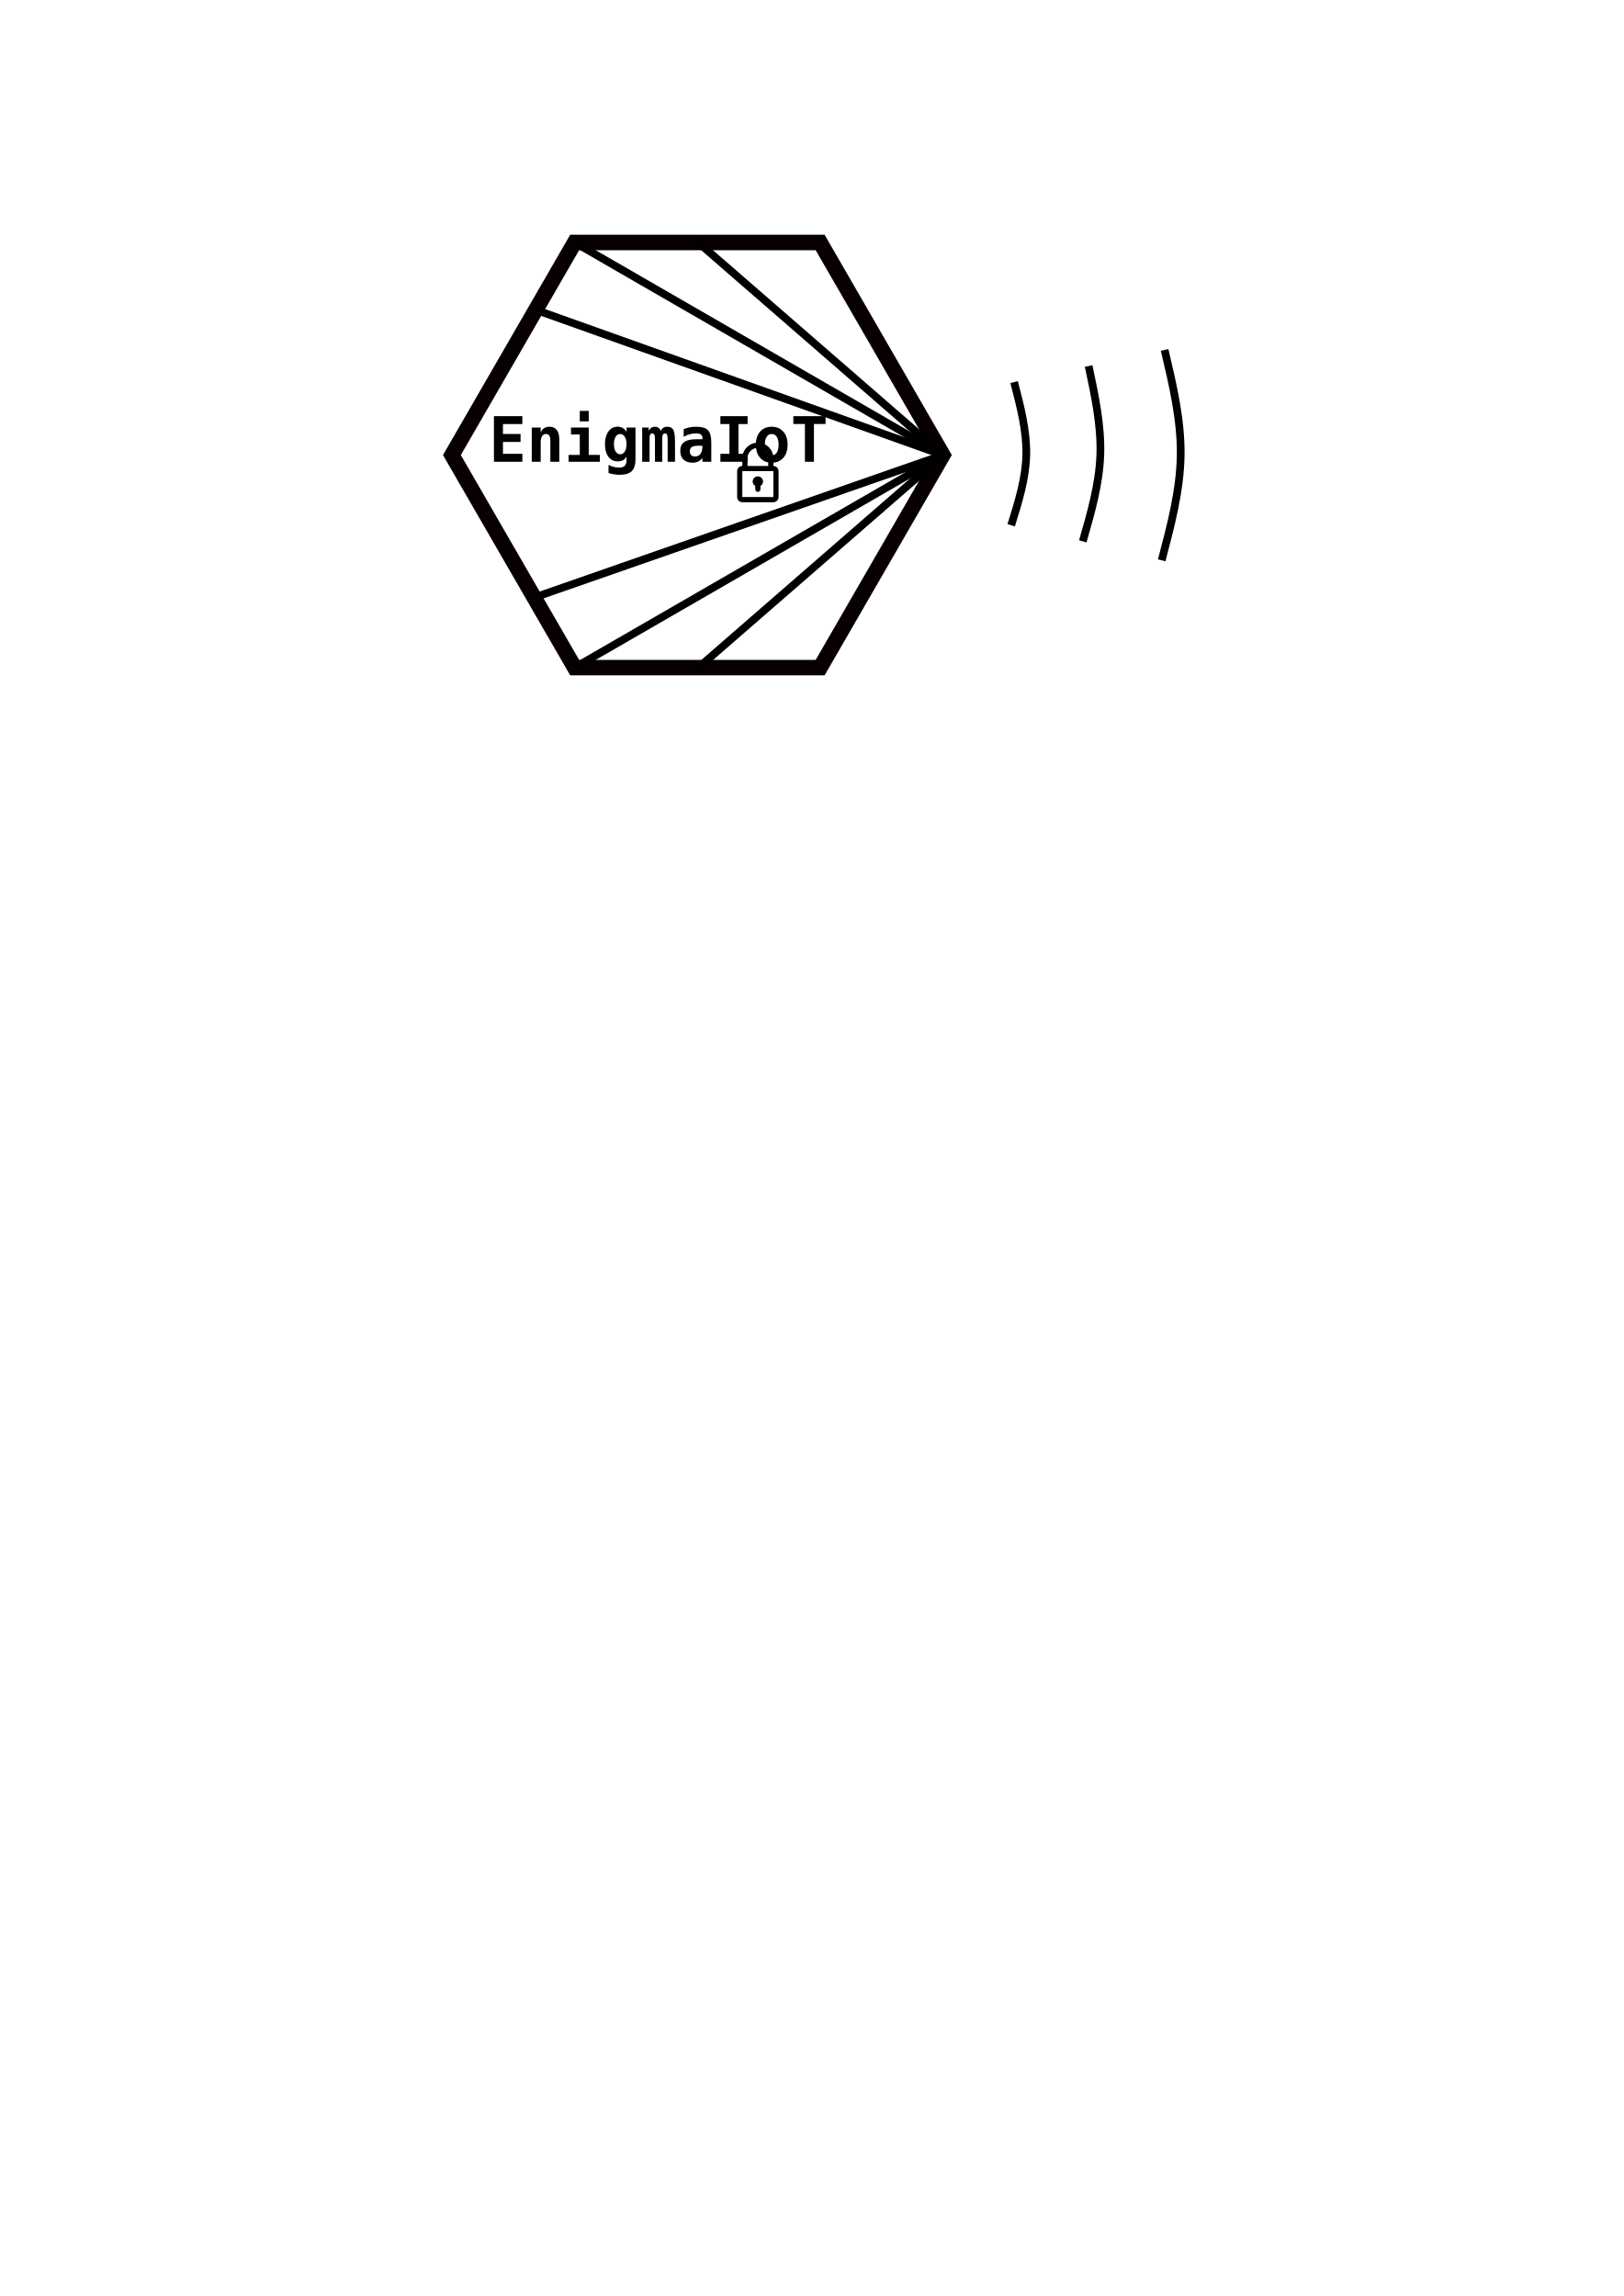
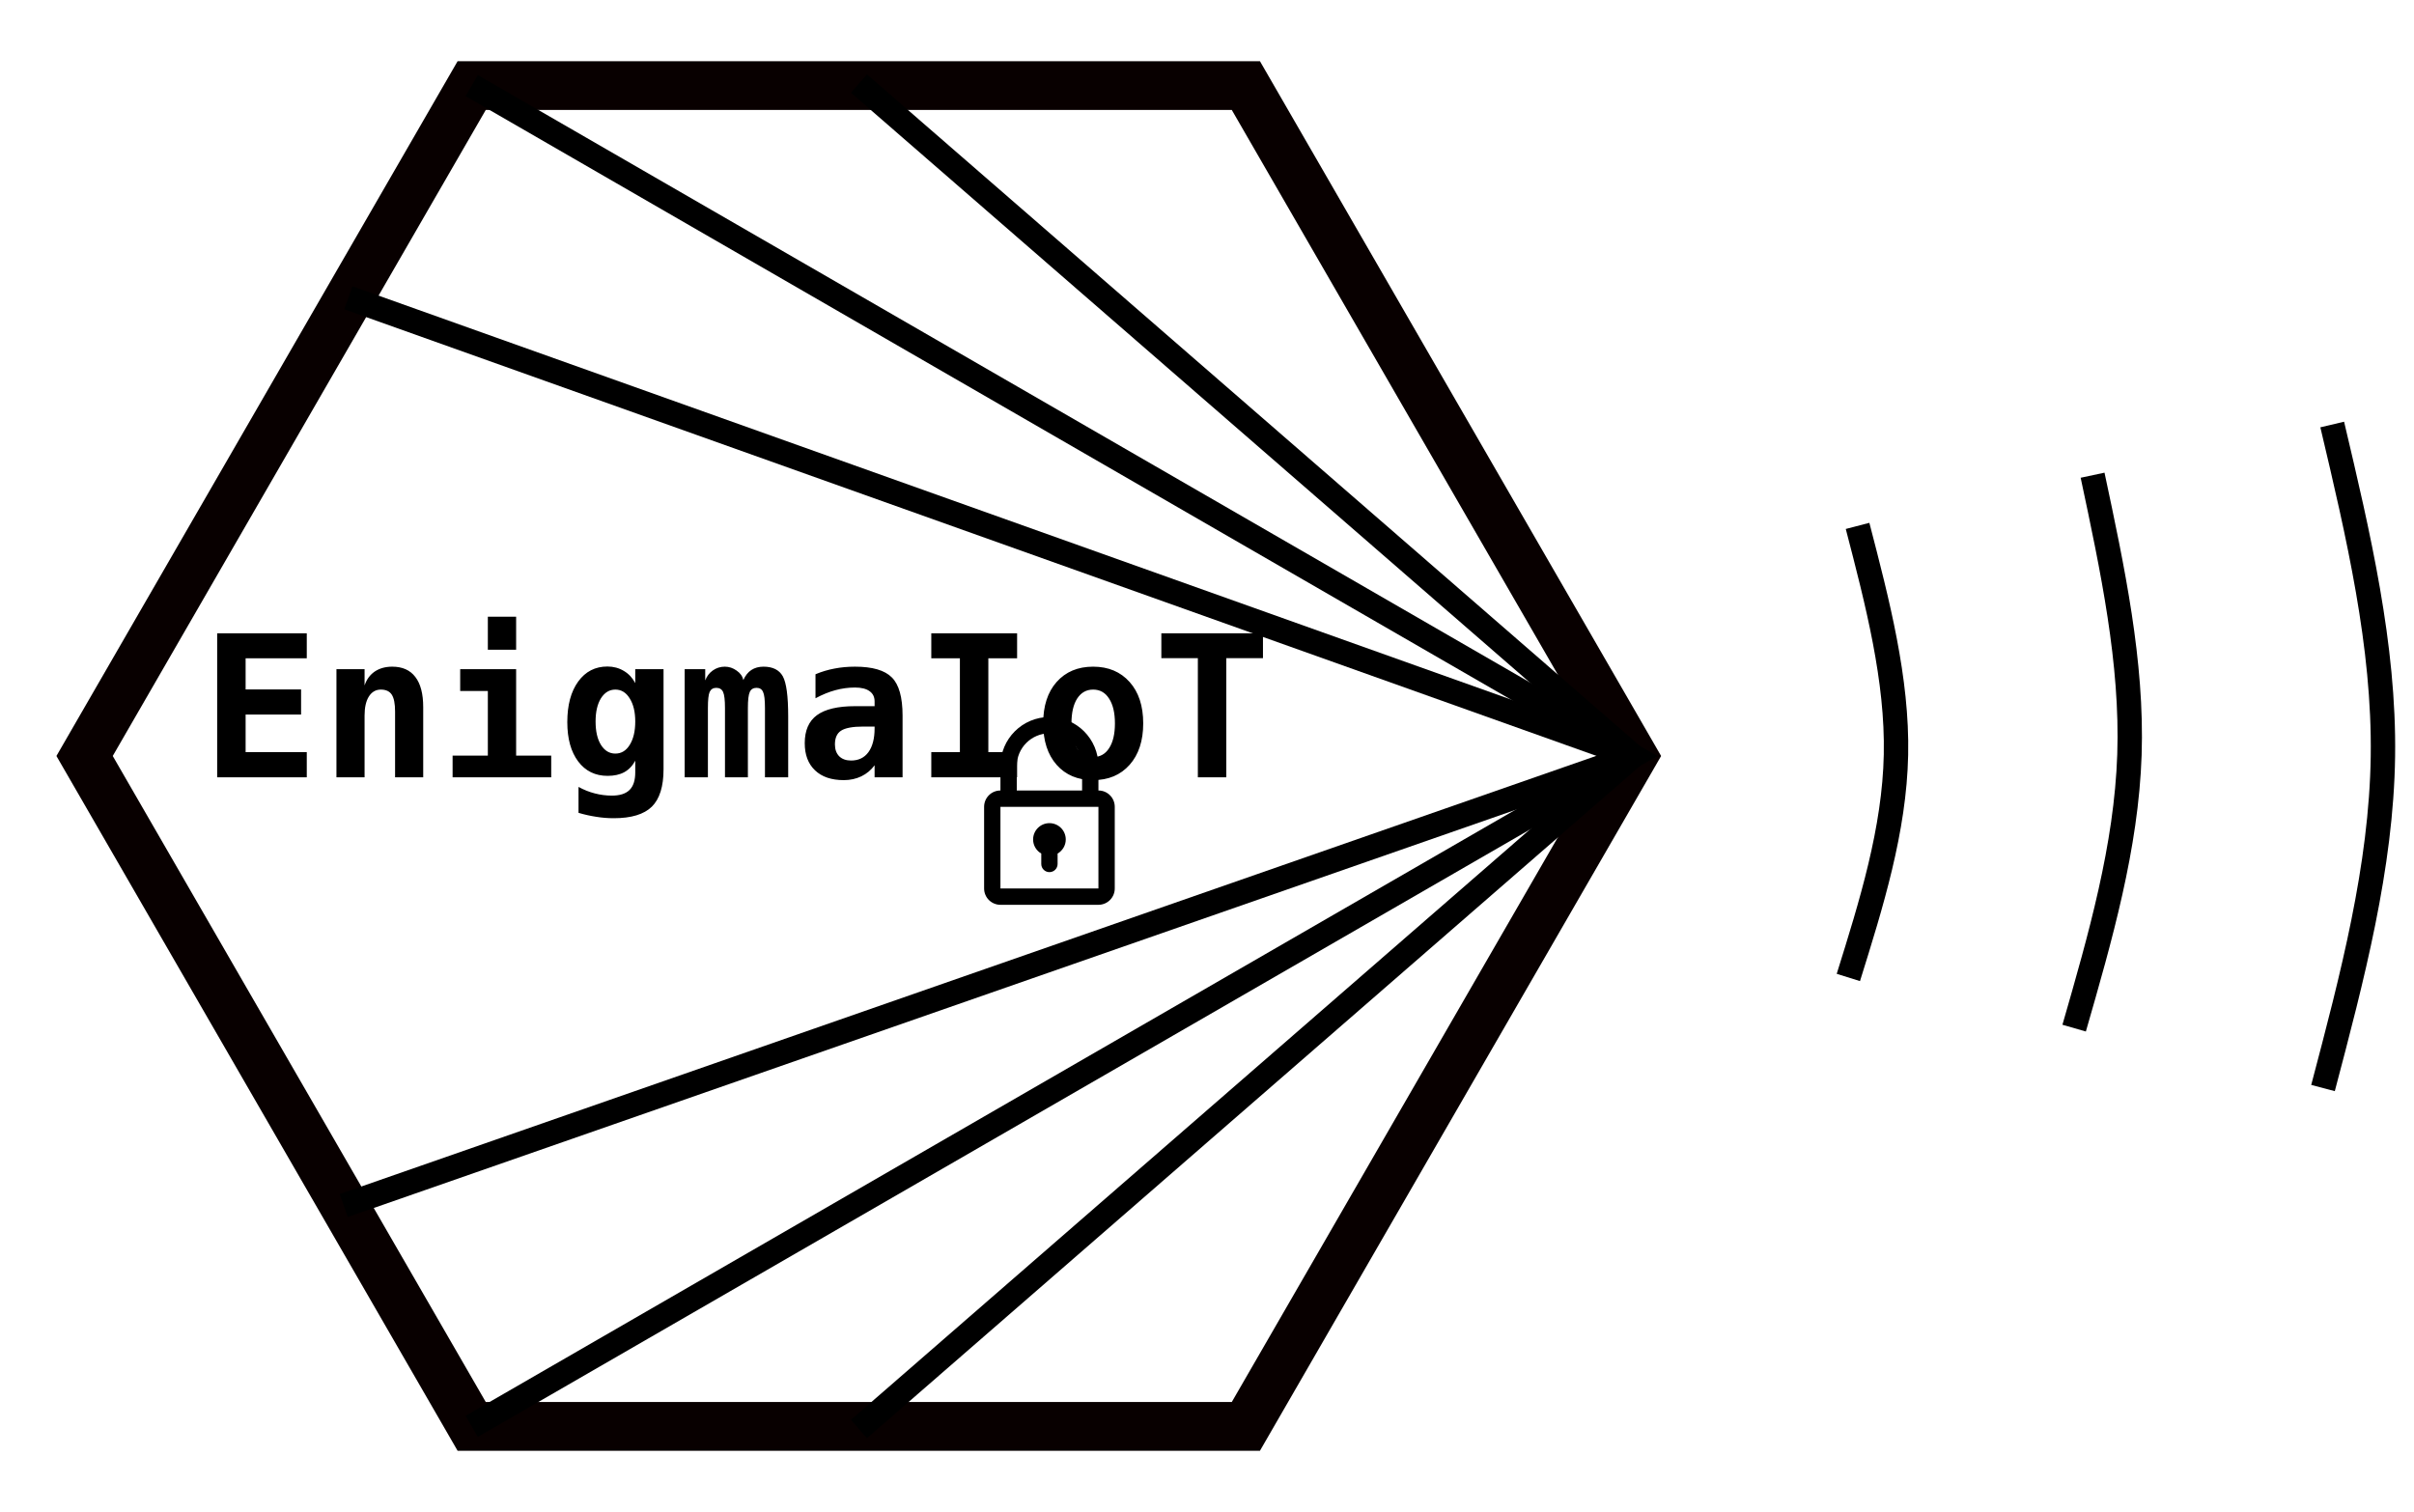
- <svg xmlns="http://www.w3.org/2000/svg" width="210mm" height="297mm" viewBox="0 0 210 297" version="1.1" id="svg8">
+ <svg xmlns="http://www.w3.org/2000/svg" width="99mm" height="62mm" viewBox="0 0 99 62" version="1.1" id="svg8">
  <defs id="defs2">
    </defs>
-   <g id="layer1">
-     <path style="fill:none;fill-opacity:1;stroke:#080000;stroke-width:2;stroke-miterlimit:4;stroke-dasharray:none;stroke-opacity:1" id="path4526" d="m 93.738,90.625 -27.496,-15.875 0,-31.75 L 93.738,27.125 l 27.496,15.875 0,31.75 z" transform="rotate(-90,91.96135,60.63958)" />
-     <path style="fill:none;stroke:#000000;stroke-width:1;stroke-linecap:butt;stroke-linejoin:miter;stroke-miterlimit:4;stroke-dasharray:none;stroke-opacity:1" d="M 74.322,31.367 121.947,58.863 74.322,86.359" id="path4534" />
-     <path style="fill:none;stroke:#000000;stroke-width:1;stroke-linecap:butt;stroke-linejoin:miter;stroke-opacity:1;stroke-miterlimit:4;stroke-dasharray:none" d="m 131.158,49.426 c 0.819,3.15 1.638,6.299 1.575,9.386 -0.063,3.087 -1.008,6.11 -1.953,9.135" id="path4573" />
-     <path style="fill:none;stroke:#000000;stroke-width:1;stroke-linecap:butt;stroke-linejoin:miter;stroke-opacity:1;stroke-miterlimit:4;stroke-dasharray:none" d="m 140.796,47.347 c 0.819,3.843 1.638,7.685 1.512,11.465 -0.126,3.78 -1.197,7.496 -2.268,11.213" id="path4581" />
-     <path style="fill:none;stroke:#000000;stroke-width:1;stroke-linecap:butt;stroke-linejoin:miter;stroke-opacity:1;stroke-miterlimit:4;stroke-dasharray:none" d="m 150.624,45.268 c 1.071,4.536 2.142,9.071 2.079,13.607 -0.063,4.536 -1.26,9.071 -2.457,13.607" id="path4589" />
-     <path style="fill:none;stroke:#000000;stroke-width:1;stroke-linecap:butt;stroke-linejoin:miter;stroke-miterlimit:4;stroke-dasharray:none;stroke-opacity:1" d="M 69.264,40.071 121.947,58.863" id="path4593" />
-     <path style="fill:none;stroke:#000000;stroke-width:1;stroke-linecap:butt;stroke-linejoin:miter;stroke-miterlimit:4;stroke-dasharray:none;stroke-opacity:1" d="M 69.075,77.301 121.947,58.863" id="path4595" />
-     <g id="g911" transform="matrix(0.4147927,0,0,0.4147927,40.21007,16.48477)">
-       <g id="g1548">
-         <text xml:space="preserve" style="font-style:normal;font-weight:normal;font-size:19.537px;line-height:1.25;font-family:sans-serif;letter-spacing:0px;word-spacing:0px;fill:#000000;fill-opacity:1;stroke:none;stroke-width:0.488" x="55.466" y="104.274" id="text839">
-           <tspan id="tspan837" x="55.466" y="104.274" style="font-style:normal;font-variant:normal;font-weight:bold;font-stretch:normal;font-family:Consolas;-inkscape-font-specification:'Consolas Bold';stroke-width:0.488" dx="0">EnigmaIoT</tspan>
-         </text>
-         <g id="g864" transform="matrix(0.05142168,0,0,0.05142168,130.076,98.31312)">
-           <g id="_x32_37._Locked">
-             <g id="g861">
-               <path id="path859" d="M 274.765,141.3 V 94.205 C 274.765,42.172 232.583,0 180.559,0 128.527,0 86.354,42.172 86.354,94.205 V 141.3 c -17.34,0 -31.4,14.06 -31.4,31.4 v 157.015 c 0,17.345 14.06,31.402 31.4,31.402 h 188.411 c 17.341,0 31.397,-14.059 31.397,-31.402 V 172.7 c 0.003,-17.34 -14.056,-31.4 -31.397,-31.4 z M 117.756,94.205 c 0,-34.69 28.12,-62.803 62.803,-62.803 34.686,0 62.805,28.112 62.805,62.803 V 141.3 H 117.756 Z m 157.009,235.51 H 86.354 V 172.708 H 274.765 Z M 164.858,262.558 v 20.054 c 0,8.664 7.035,15.701 15.701,15.701 8.664,0 15.701,-7.037 15.701,-15.701 v -20.054 c 9.337,-5.44 15.701,-15.456 15.701,-27.046 0,-17.348 -14.063,-31.41 -31.402,-31.41 -17.339,0 -31.4,14.063 -31.4,31.41 0,11.59 6.358,21.606 15.699,27.046 z" />
+   <g id="layer1" transform="translate(0,-235)">
+     <g id="layer1-7" transform="translate(-54.97772,207.1431)">
+       <path transform="rotate(-90,91.96135,60.63958)" d="m 93.738,90.625 -27.496,-15.875 0,-31.75 L 93.738,27.125 l 27.496,15.875 0,31.75 z" id="path4526" style="fill:none;fill-opacity:1;stroke:#080000;stroke-width:2;stroke-miterlimit:4;stroke-dasharray:none;stroke-opacity:1" />
+       <path id="path4534" d="M 74.322,31.367 121.947,58.863 74.322,86.359" style="fill:none;stroke:#000000;stroke-width:1;stroke-linecap:butt;stroke-linejoin:miter;stroke-miterlimit:4;stroke-dasharray:none;stroke-opacity:1" />
+       <path id="path4573" d="m 131.158,49.426 c 0.819,3.15 1.638,6.299 1.575,9.386 -0.063,3.087 -1.008,6.11 -1.953,9.135" style="fill:none;stroke:#000000;stroke-width:1;stroke-linecap:butt;stroke-linejoin:miter;stroke-miterlimit:4;stroke-dasharray:none;stroke-opacity:1" />
+       <path id="path4581" d="m 140.796,47.347 c 0.819,3.843 1.638,7.685 1.512,11.465 -0.126,3.78 -1.197,7.496 -2.268,11.213" style="fill:none;stroke:#000000;stroke-width:1;stroke-linecap:butt;stroke-linejoin:miter;stroke-miterlimit:4;stroke-dasharray:none;stroke-opacity:1" />
+       <path id="path4589" d="m 150.624,45.268 c 1.071,4.536 2.142,9.071 2.079,13.607 -0.063,4.536 -1.26,9.071 -2.457,13.607" style="fill:none;stroke:#000000;stroke-width:1;stroke-linecap:butt;stroke-linejoin:miter;stroke-miterlimit:4;stroke-dasharray:none;stroke-opacity:1" />
+       <path id="path4593" d="M 69.264,40.071 121.947,58.863" style="fill:none;stroke:#000000;stroke-width:1;stroke-linecap:butt;stroke-linejoin:miter;stroke-miterlimit:4;stroke-dasharray:none;stroke-opacity:1" />
+       <path id="path4595" d="M 69.075,77.301 121.947,58.863" style="fill:none;stroke:#000000;stroke-width:1;stroke-linecap:butt;stroke-linejoin:miter;stroke-miterlimit:4;stroke-dasharray:none;stroke-opacity:1" />
+       <g transform="matrix(0.4147927,0,0,0.4147927,40.21007,16.48477)" id="g911">
+         <g id="g1548">
+           <text id="text839" y="104.274" x="55.466" style="font-style:normal;font-weight:normal;font-size:19.537px;line-height:1.25;font-family:sans-serif;letter-spacing:0px;word-spacing:0px;fill:#000000;fill-opacity:1;stroke:none;stroke-width:0.488" xml:space="preserve">
+             <tspan dx="0" style="font-style:normal;font-variant:normal;font-weight:bold;font-stretch:normal;font-family:Consolas;-inkscape-font-specification:'Consolas Bold';stroke-width:0.488" y="104.274" x="55.466" id="tspan837">EnigmaIoT</tspan>
+           </text>
+           <g transform="matrix(0.05142168,0,0,0.05142168,130.076,98.31312)" id="g864">
+             <g id="_x32_37._Locked">
+               <g id="g861">
+                 <path d="M 274.765,141.3 V 94.205 C 274.765,42.172 232.583,0 180.559,0 128.527,0 86.354,42.172 86.354,94.205 V 141.3 c -17.34,0 -31.4,14.06 -31.4,31.4 v 157.015 c 0,17.345 14.06,31.402 31.4,31.402 h 188.411 c 17.341,0 31.397,-14.059 31.397,-31.402 V 172.7 c 0.003,-17.34 -14.056,-31.4 -31.397,-31.4 z M 117.756,94.205 c 0,-34.69 28.12,-62.803 62.803,-62.803 34.686,0 62.805,28.112 62.805,62.803 V 141.3 H 117.756 Z m 157.009,235.51 H 86.354 V 172.708 H 274.765 Z M 164.858,262.558 v 20.054 c 0,8.664 7.035,15.701 15.701,15.701 8.664,0 15.701,-7.037 15.701,-15.701 v -20.054 c 9.337,-5.44 15.701,-15.456 15.701,-27.046 0,-17.348 -14.063,-31.41 -31.402,-31.41 -17.339,0 -31.4,14.063 -31.4,31.41 0,11.59 6.358,21.606 15.699,27.046 z" id="path859" />
+               </g>
            </g>
          </g>
        </g>
      </g>
+       <path id="path913" d="M 90.203,31.283 C 121.947,58.863 121.947,58.863 121.947,58.863" style="fill:none;stroke:#000000;stroke-width:1;stroke-linecap:butt;stroke-linejoin:miter;stroke-miterlimit:4;stroke-dasharray:none;stroke-opacity:1" />
+       <path id="path915" d="M 90.203,86.467 C 121.947,58.863 121.947,58.863 121.947,58.863" style="fill:none;stroke:#000000;stroke-width:1;stroke-linecap:butt;stroke-linejoin:miter;stroke-miterlimit:4;stroke-dasharray:none;stroke-opacity:1" />
    </g>
-     <path style="fill:none;stroke:#000000;stroke-width:1;stroke-linecap:butt;stroke-linejoin:miter;stroke-opacity:1;stroke-miterlimit:4;stroke-dasharray:none" d="M 90.203,31.283 C 121.947,58.863 121.947,58.863 121.947,58.863" id="path913" />
-     <path style="fill:none;stroke:#000000;stroke-width:1;stroke-linecap:butt;stroke-linejoin:miter;stroke-opacity:1;stroke-miterlimit:4;stroke-dasharray:none" d="M 90.203,86.467 C 121.947,58.863 121.947,58.863 121.947,58.863" id="path915" />
  </g>
</svg>
